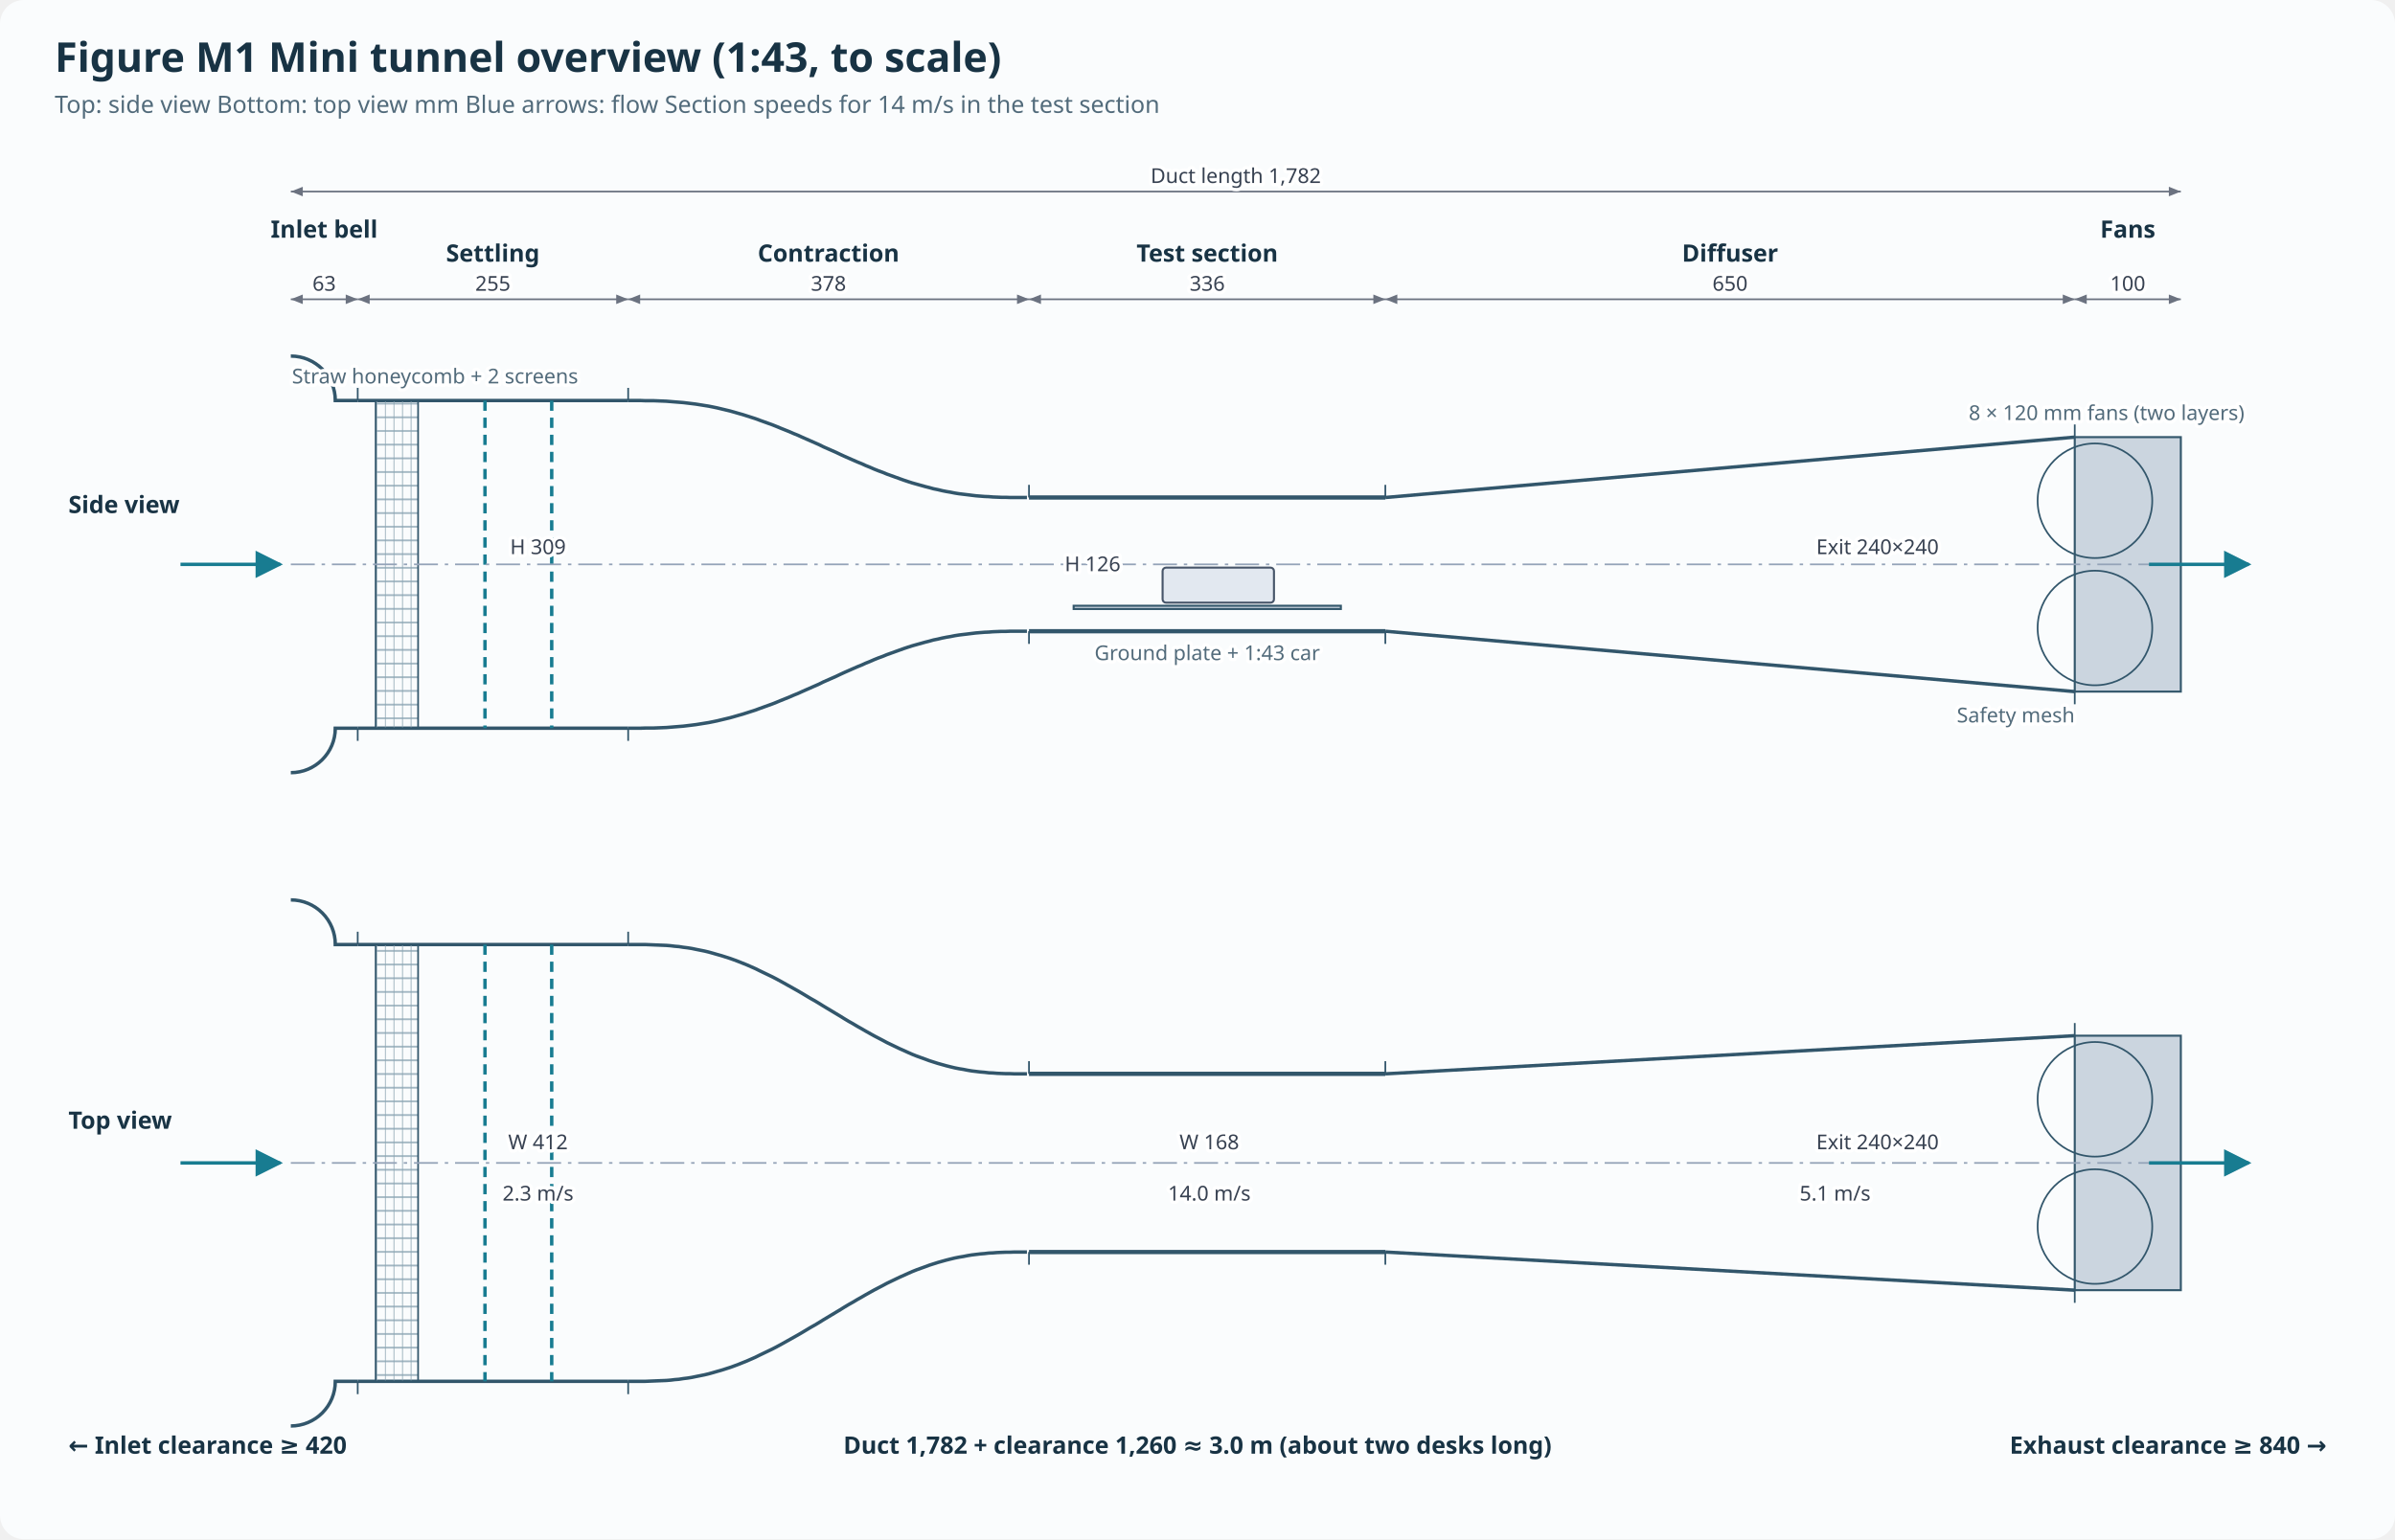
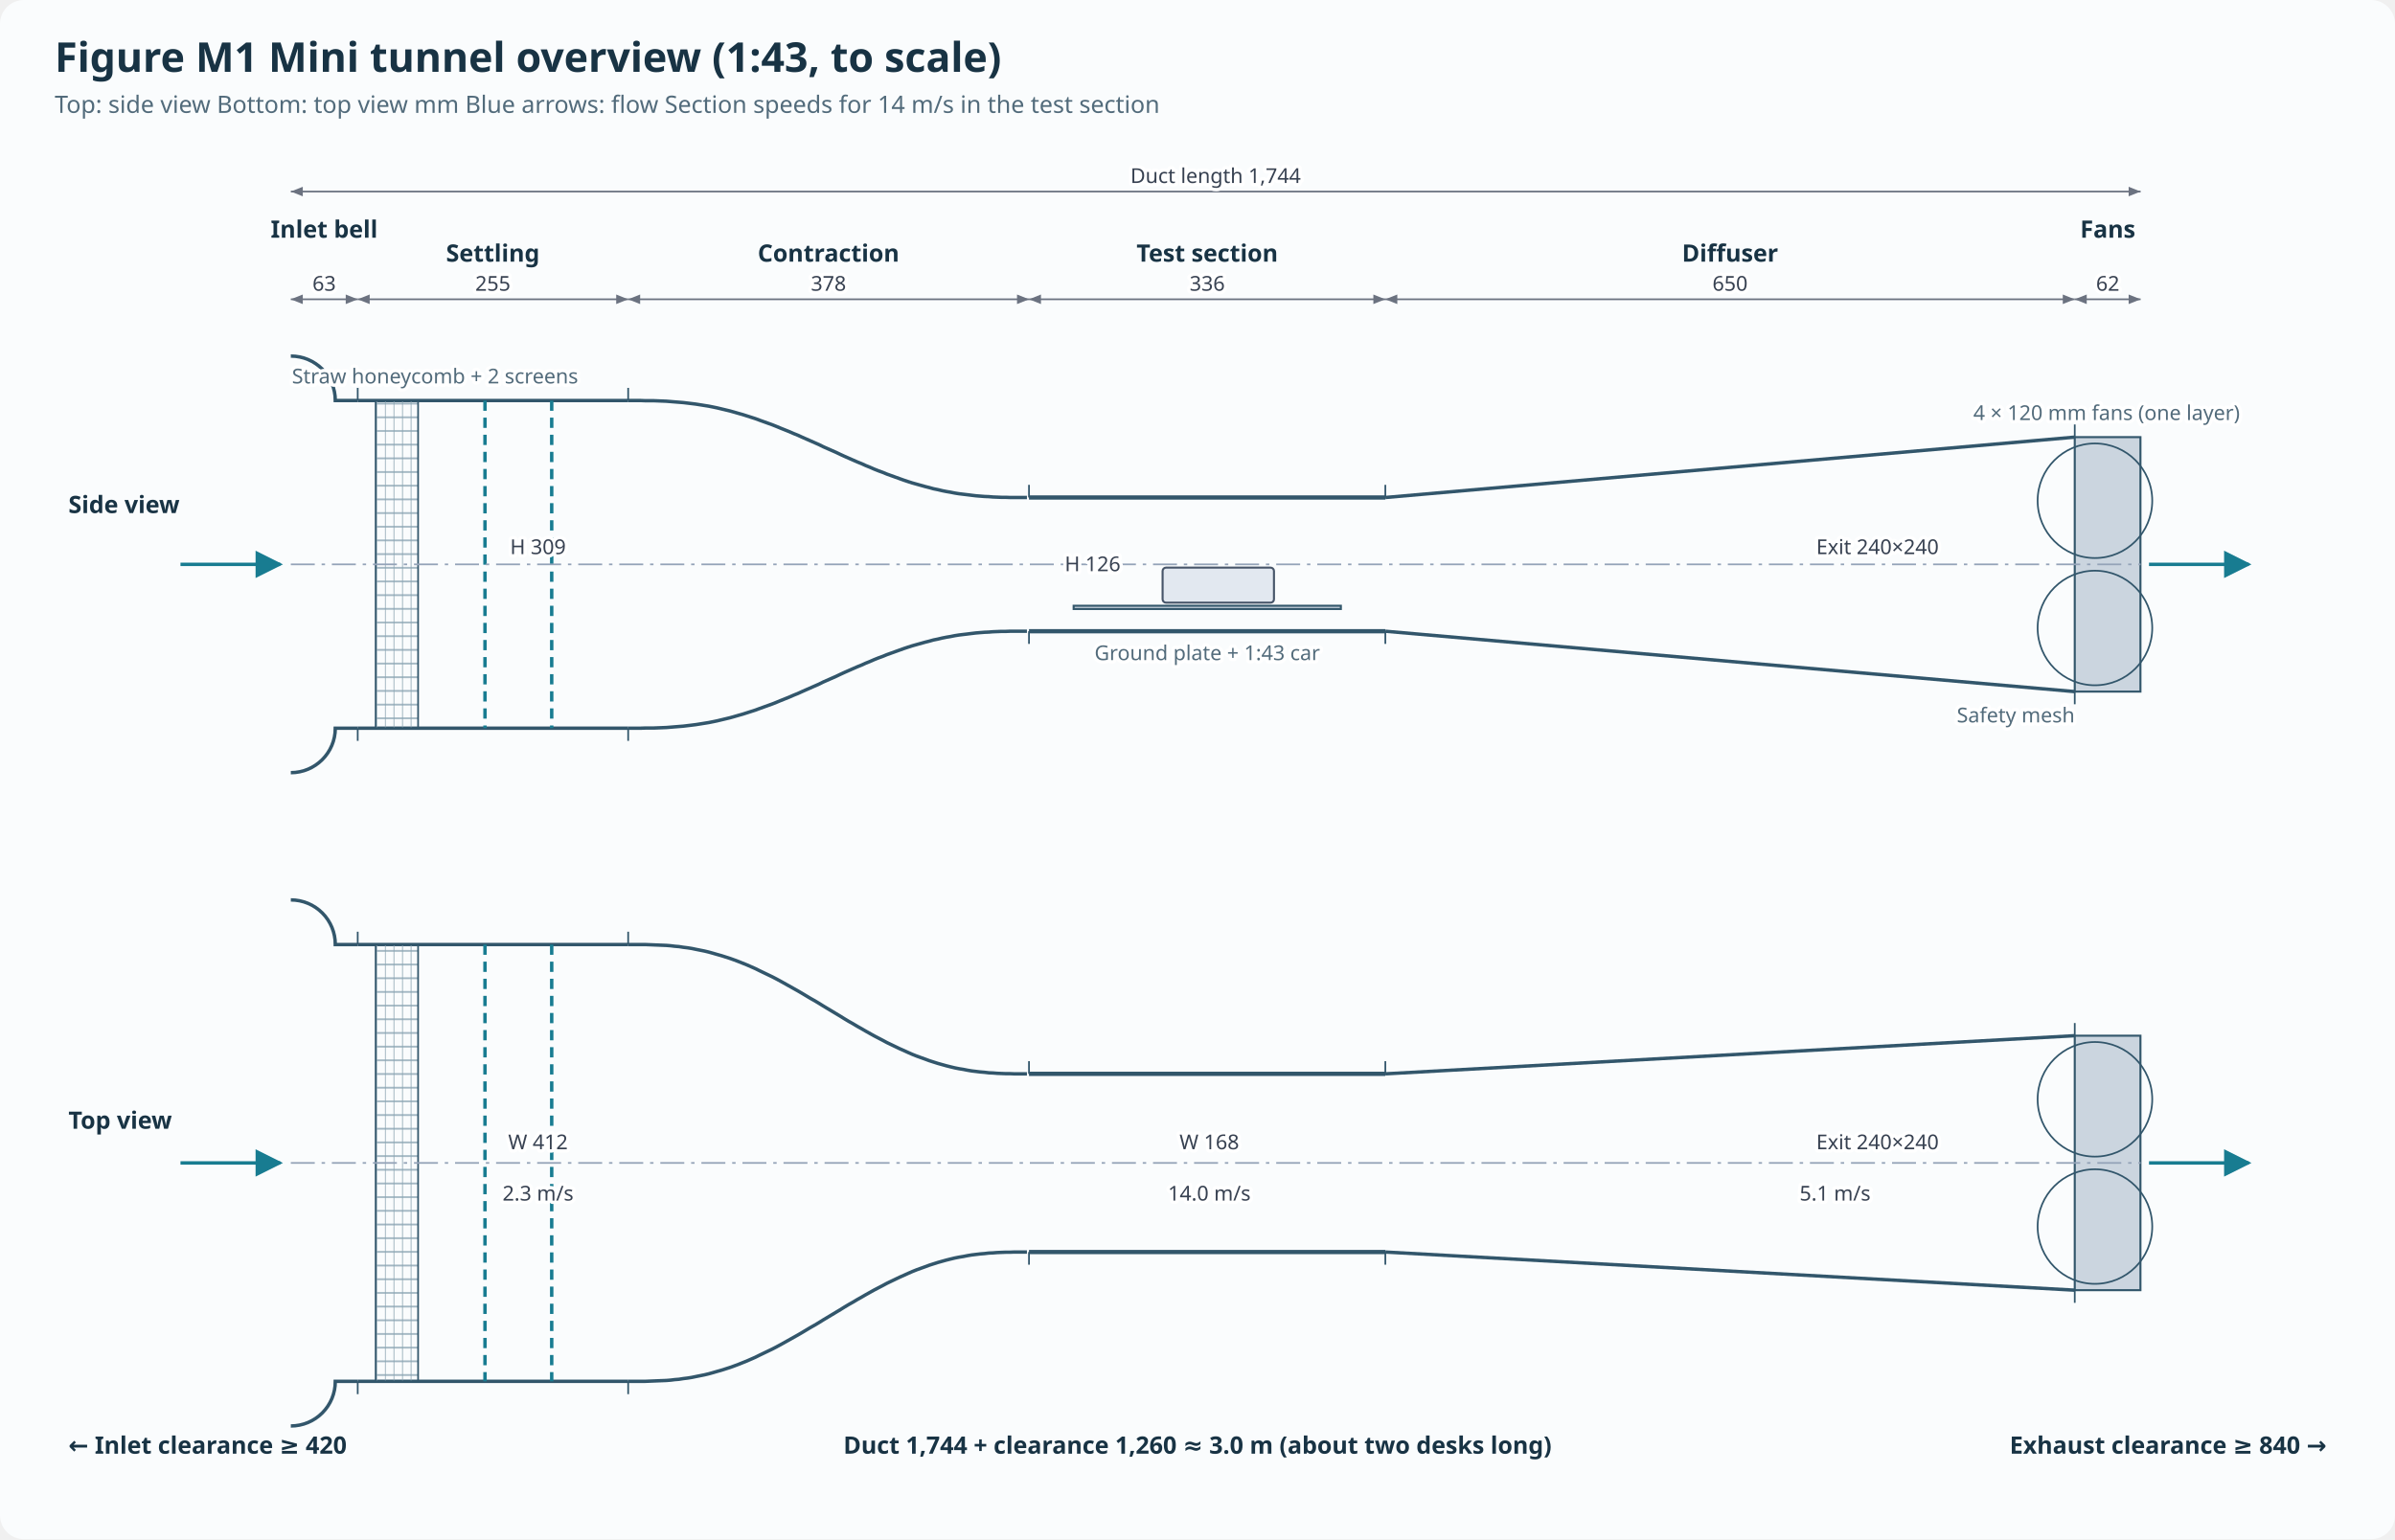
<svg xmlns="http://www.w3.org/2000/svg" width="1400" height="900" viewBox="0 0 1400 900" role="img" aria-labelledby="title desc">
  <defs>
    <marker id="a" viewBox="0 0 10 10" refX="10" refY="5" markerWidth="7" markerHeight="7" orient="auto-start-reverse">
      <path d="M0,1 L10,5 L0,9 z" fill="#6b7280" />
    </marker>
    <marker id="f" viewBox="0 0 10 10" refX="9" refY="5" markerWidth="8" markerHeight="8" orient="auto">
      <path d="M0,0 L10,5 L0,10 z" fill="#187c91" />
    </marker>
    <marker id="o" viewBox="0 0 10 10" refX="9" refY="5" markerWidth="7" markerHeight="7" orient="auto">
      <path d="M0,0 L10,5 L0,10 z" fill="#c2410c" />
    </marker>
    <pattern id="hc" width="5" height="8" patternUnits="userSpaceOnUse">
      <path d="M0 0V8 M0 4H5" stroke="#8aa4b2" stroke-width="0.8" />
    </pattern>
    <pattern id="hatch" width="6" height="6" patternUnits="userSpaceOnUse" patternTransform="rotate(45)">
      <path d="M0 0V6" stroke="#94a3b8" stroke-width="1" />
    </pattern>
    <style>
text{font-family:'PingFang TC','Heiti TC','Noto Sans TC','Microsoft JhengHei',sans-serif;fill:#183344}
.t{font-size:24px;font-weight:700} .st{font-size:14px;fill:#526b7b}
.l{font-size:14px;font-weight:600} .n{font-size:12px;fill:#526b7b} .d{font-size:12px;fill:#374151}
.w{font-size:12px;fill:#c2410c;font-weight:600}
.halo{paint-order:stroke;stroke:#ffffff;stroke-width:4px;stroke-linejoin:round}
.shell{stroke:#32566b;stroke-width:2;fill:#edf3f6}
.shell0{stroke:#32566b;stroke-width:2;fill:none}
.thin{stroke:#32566b;stroke-width:1;fill:none}
.pc{stroke:#32566b;stroke-width:2;fill:#e3f1f7}
.solid{stroke:#32566b;stroke-width:1.2;fill:#cbd5df}
.dark{stroke:#1f2937;stroke-width:1;fill:#4b5563}
.car{stroke:#475569;stroke-width:1.2;fill:#e2e8f0}
.air{stroke:#187c91;stroke-width:2;fill:none}
.airf{fill:#187c91}
.scr{stroke:#187c91;stroke-width:2;stroke-dasharray:6 4;fill:none}
.dim{stroke:#6b7280;stroke-width:1;fill:none}
.ext{stroke:#9ca3af;stroke-width:0.8;fill:none}
.guide{stroke:#cbd5e1;stroke-width:0.8;stroke-dasharray:3 4;fill:none}
.tbd{stroke:#c2410c;stroke-width:1.4;stroke-dasharray:5 3;fill:none}
.tbdf{stroke:#c2410c;stroke-width:1.4;stroke-dasharray:5 3;fill:#fff7ed}
.cl{stroke:#94a3b8;stroke-width:1;stroke-dasharray:14 4 2 4;fill:none}
.grid{stroke:#e5e7eb;stroke-width:1;fill:none}
.axis{stroke:#374151;stroke-width:1.2;fill:none}
.c1{stroke:#187c91;stroke-width:2.5;fill:none} .c2{stroke:#7c3aed;stroke-width:2.5;fill:none}
.c3{stroke:#187c91;stroke-width:2;stroke-dasharray:6 4;fill:none}
.bar{fill:#187c91} .bar2{fill:#94a3b8}
.hc{fill:url(#hc);stroke:#32566b;stroke-width:1}
</style>
  </defs>
  <rect width="1400" height="900" rx="14" fill="#fafcfd" />
  <text x="32.0" y="42.0" class="t" text-anchor="start">Figure M1  Mini tunnel overview (1:43, to scale)</text>
  <text x="32.0" y="66.0" class="st" text-anchor="start">Top: side view   Bottom: top view   mm   Blue arrows: flow   Section speeds for 14 m/s in the test section</text>
  <path d="M209.1,234.2 L196.0,234.2 A26.0,26.0 0 0 0 170.0,208.2" class="shell0" />
  <line x1="209.1" y1="234.2" x2="367.2" y2="234.2" class="shell0" />
  <polyline points="367.2,234.2 369.6,234.2 372.1,234.2 374.6,234.2 377.1,234.3 379.6,234.3 382.0,234.3 384.5,234.4 387.0,234.5 389.5,234.6 392.0,234.8 394.4,235.0 396.9,235.2 399.4,235.4 401.9,235.7 404.4,236.0 406.8,236.3 409.3,236.7 411.8,237.1 414.3,237.5 416.8,238.0 419.2,238.5 421.7,239.1 424.2,239.7 426.7,240.3 429.2,241.0 431.6,241.7 434.1,242.4 436.6,243.2 439.1,244.0 441.6,244.8 444.0,245.7 446.5,246.6 449.0,247.5 451.5,248.4 454.0,249.4 456.4,250.4 458.9,251.4 461.4,252.4 463.9,253.5 466.4,254.5 468.8,255.6 471.3,256.7 473.8,257.8 476.3,258.9 478.8,260.0 481.2,261.2 483.7,262.3 486.2,263.4 488.7,264.5 491.2,265.7 493.6,266.8 496.1,267.9 498.6,269.0 501.1,270.1 503.6,271.1 506.0,272.2 508.5,273.2 511.0,274.3 513.5,275.3 516.0,276.2 518.4,277.2 520.9,278.1 523.4,279.0 525.9,279.9 528.4,280.8 530.8,281.6 533.3,282.4 535.8,283.1 538.3,283.8 540.8,284.5 543.2,285.1 545.7,285.8 548.2,286.3 550.7,286.9 553.2,287.4 555.6,287.8 558.1,288.3 560.6,288.7 563.1,289.0 565.6,289.3 568.0,289.6 570.5,289.9 573.0,290.1 575.5,290.3 578.0,290.4 580.4,290.6 582.9,290.7 585.4,290.8 587.9,290.8 590.4,290.9 592.8,290.9 595.3,290.9 597.8,290.9 600.3,290.9" class="shell0" />
  <line x1="601.5" y1="290.9" x2="809.8" y2="290.9" class="shell0" style="stroke-width:2.5" />
  <line x1="809.8" y1="290.9" x2="1212.8" y2="255.6" class="shell0" />
  <path d="M209.1,425.8 L196.0,425.8 A26.0,26.0 0 0 1 170.0,451.8" class="shell0" />
  <line x1="209.1" y1="425.8" x2="367.2" y2="425.8" class="shell0" />
  <polyline points="367.2,425.8 369.6,425.8 372.1,425.8 374.6,425.8 377.1,425.7 379.6,425.7 382.0,425.7 384.5,425.6 387.0,425.5 389.5,425.4 392.0,425.2 394.4,425.0 396.9,424.8 399.4,424.6 401.9,424.3 404.4,424.0 406.8,423.7 409.3,423.3 411.8,422.9 414.3,422.5 416.8,422.0 419.2,421.5 421.7,420.9 424.2,420.3 426.7,419.7 429.2,419.0 431.6,418.3 434.1,417.6 436.6,416.8 439.1,416.0 441.6,415.2 444.0,414.3 446.5,413.4 449.0,412.5 451.5,411.6 454.0,410.6 456.4,409.6 458.9,408.6 461.4,407.6 463.9,406.5 466.4,405.5 468.8,404.4 471.3,403.3 473.8,402.2 476.3,401.1 478.8,400.0 481.2,398.8 483.7,397.7 486.2,396.6 488.7,395.5 491.2,394.3 493.6,393.2 496.1,392.1 498.6,391.0 501.1,389.9 503.6,388.9 506.0,387.8 508.5,386.8 511.0,385.7 513.5,384.7 516.0,383.8 518.4,382.8 520.9,381.9 523.4,381.0 525.9,380.1 528.4,379.2 530.8,378.4 533.3,377.6 535.8,376.9 538.3,376.2 540.8,375.5 543.2,374.9 545.7,374.2 548.2,373.7 550.7,373.1 553.2,372.6 555.6,372.2 558.1,371.7 560.6,371.3 563.1,371.0 565.6,370.7 568.0,370.4 570.5,370.1 573.0,369.9 575.5,369.7 578.0,369.6 580.4,369.4 582.9,369.3 585.4,369.2 587.9,369.2 590.4,369.1 592.8,369.1 595.3,369.1 597.8,369.1 600.3,369.1" class="shell0" />
  <line x1="601.5" y1="369.1" x2="809.8" y2="369.1" class="shell0" style="stroke-width:2.5" />
  <line x1="809.8" y1="369.1" x2="1212.8" y2="404.4" class="shell0" />
  <line x1="209.1" y1="226.8" x2="209.1" y2="234.2" class="thin" />
  <line x1="209.1" y1="433.2" x2="209.1" y2="425.8" class="thin" />
  <line x1="367.2" y1="226.8" x2="367.2" y2="234.2" class="thin" />
  <line x1="367.2" y1="433.2" x2="367.2" y2="425.8" class="thin" />
  <line x1="601.5" y1="283.5" x2="601.5" y2="290.9" class="thin" />
  <line x1="601.5" y1="376.5" x2="601.5" y2="369.1" class="thin" />
  <line x1="809.8" y1="283.5" x2="809.8" y2="290.9" class="thin" />
  <line x1="809.8" y1="376.5" x2="809.8" y2="369.1" class="thin" />
  <line x1="1212.8" y1="248.2" x2="1212.8" y2="255.6" class="thin" />
  <line x1="1212.8" y1="411.8" x2="1212.8" y2="404.4" class="thin" />
  <rect x="219.6" y="234.2" width="24.8" height="191.6" class="hc" />
  <line x1="283.5" y1="234.2" x2="283.5" y2="425.8" class="scr" />
  <line x1="322.5" y1="234.2" x2="322.5" y2="425.8" class="scr" />
  <line x1="1214.7" y1="255.6" x2="1214.7" y2="404.4" class="scr" />
-   <rect x="1212.8" y="255.6" width="62.0" height="148.8" class="solid" />
+   <rect x="1212.8" y="255.6" width="38.4" height="148.8" class="solid" />
  <circle cx="1224.6" cy="367.2" r="33.5" class="thin" />
  <circle cx="1224.6" cy="292.8" r="33.5" class="thin" />
-   <line x1="170.0" y1="330.0" x2="1274.8" y2="330.0" class="cl" />
+   <line x1="170.0" y1="330.0" x2="1251.3" y2="330.0" class="cl" />
  <path d="M209.1,552.3 L196.0,552.3 A26.0,26.0 0 0 0 170.0,526.2" class="shell0" />
  <line x1="209.1" y1="552.3" x2="367.2" y2="552.3" class="shell0" />
  <polyline points="367.2,552.3 369.6,552.3 372.1,552.3 374.6,552.3 377.1,552.3 379.6,552.4 382.0,552.5 384.5,552.6 387.0,552.7 389.5,552.8 392.0,553.0 394.4,553.3 396.9,553.5 399.4,553.9 401.9,554.2 404.4,554.6 406.8,555.1 409.3,555.6 411.8,556.1 414.3,556.7 416.8,557.4 419.2,558.1 421.7,558.8 424.2,559.6 426.7,560.4 429.2,561.3 431.6,562.2 434.1,563.2 436.6,564.2 439.1,565.3 441.6,566.4 444.0,567.6 446.5,568.8 449.0,570.0 451.5,571.2 454.0,572.5 456.4,573.8 458.9,575.2 461.4,576.6 463.9,578.0 466.4,579.4 468.8,580.8 471.3,582.3 473.8,583.8 476.3,585.2 478.8,586.7 481.2,588.2 483.7,589.7 486.2,591.2 488.7,592.7 491.2,594.2 493.6,595.7 496.1,597.2 498.6,598.6 501.1,600.1 503.6,601.5 506.0,602.9 508.5,604.3 511.0,605.7 513.5,607.0 516.0,608.3 518.4,609.6 520.9,610.8 523.4,612.0 525.9,613.2 528.4,614.3 530.8,615.4 533.3,616.5 535.8,617.5 538.3,618.4 540.8,619.3 543.2,620.2 545.7,621.0 548.2,621.8 550.7,622.5 553.2,623.2 555.6,623.8 558.1,624.4 560.6,624.9 563.1,625.3 565.6,625.8 568.0,626.2 570.5,626.5 573.0,626.8 575.5,627.0 578.0,627.3 580.4,627.4 582.9,627.6 585.4,627.7 587.9,627.8 590.4,627.8 592.8,627.9 595.3,627.9 597.8,627.9 600.3,627.9" class="shell0" />
  <line x1="601.5" y1="627.9" x2="809.8" y2="627.9" class="shell0" style="stroke-width:2.5" />
  <line x1="809.8" y1="627.9" x2="1212.8" y2="605.6" class="shell0" />
  <path d="M209.1,807.7 L196.0,807.7 A26.0,26.0 0 0 1 170.0,833.8" class="shell0" />
  <line x1="209.1" y1="807.7" x2="367.2" y2="807.7" class="shell0" />
  <polyline points="367.2,807.7 369.6,807.7 372.1,807.7 374.6,807.7 377.1,807.7 379.6,807.6 382.0,807.5 384.5,807.4 387.0,807.3 389.5,807.2 392.0,807.0 394.4,806.7 396.9,806.5 399.4,806.1 401.9,805.8 404.4,805.4 406.8,804.9 409.3,804.4 411.8,803.9 414.3,803.3 416.8,802.6 419.2,801.9 421.7,801.2 424.2,800.4 426.7,799.6 429.2,798.7 431.6,797.8 434.1,796.8 436.6,795.8 439.1,794.7 441.6,793.6 444.0,792.4 446.5,791.2 449.0,790.0 451.5,788.8 454.0,787.5 456.4,786.2 458.9,784.8 461.4,783.4 463.9,782.0 466.4,780.6 468.8,779.2 471.3,777.7 473.8,776.2 476.3,774.8 478.8,773.3 481.2,771.8 483.7,770.3 486.2,768.8 488.7,767.3 491.2,765.8 493.6,764.3 496.1,762.8 498.6,761.4 501.1,759.9 503.6,758.5 506.0,757.1 508.5,755.7 511.0,754.3 513.5,753.0 516.0,751.7 518.4,750.4 520.9,749.2 523.4,748.0 525.9,746.8 528.4,745.7 530.8,744.6 533.3,743.5 535.8,742.5 538.3,741.6 540.8,740.7 543.2,739.8 545.7,739.0 548.2,738.2 550.7,737.5 553.2,736.8 555.6,736.2 558.1,735.6 560.6,735.1 563.1,734.7 565.6,734.2 568.0,733.8 570.5,733.5 573.0,733.2 575.5,733.0 578.0,732.7 580.4,732.6 582.9,732.4 585.4,732.3 587.9,732.2 590.4,732.2 592.8,732.1 595.3,732.1 597.8,732.1 600.3,732.1" class="shell0" />
  <line x1="601.5" y1="732.1" x2="809.8" y2="732.1" class="shell0" style="stroke-width:2.5" />
  <line x1="809.8" y1="732.1" x2="1212.8" y2="754.4" class="shell0" />
  <line x1="209.1" y1="544.8" x2="209.1" y2="552.3" class="thin" />
  <line x1="209.1" y1="815.2" x2="209.1" y2="807.7" class="thin" />
  <line x1="367.2" y1="544.8" x2="367.2" y2="552.3" class="thin" />
  <line x1="367.2" y1="815.2" x2="367.2" y2="807.7" class="thin" />
  <line x1="601.5" y1="620.5" x2="601.5" y2="627.9" class="thin" />
  <line x1="601.5" y1="739.5" x2="601.5" y2="732.1" class="thin" />
  <line x1="809.8" y1="620.5" x2="809.8" y2="627.9" class="thin" />
  <line x1="809.8" y1="739.5" x2="809.8" y2="732.1" class="thin" />
  <line x1="1212.8" y1="598.2" x2="1212.8" y2="605.6" class="thin" />
  <line x1="1212.8" y1="761.8" x2="1212.8" y2="754.4" class="thin" />
  <rect x="219.6" y="552.3" width="24.8" height="255.4" class="hc" />
  <line x1="283.5" y1="552.3" x2="283.5" y2="807.7" class="scr" />
  <line x1="322.5" y1="552.3" x2="322.5" y2="807.7" class="scr" />
  <line x1="1214.7" y1="605.6" x2="1214.7" y2="754.4" class="scr" />
-   <rect x="1212.8" y="605.6" width="62.0" height="148.8" class="solid" />
+   <rect x="1212.8" y="605.6" width="38.4" height="148.8" class="solid" />
  <circle cx="1224.6" cy="717.2" r="33.5" class="thin" />
  <circle cx="1224.6" cy="642.8" r="33.5" class="thin" />
-   <line x1="170.0" y1="680.0" x2="1274.8" y2="680.0" class="cl" />
+   <line x1="170.0" y1="680.0" x2="1251.3" y2="680.0" class="cl" />
  <line x1="105.5" y1="330.0" x2="163.8" y2="330.0" class="air" marker-end="url(#f)" />
  <line x1="1256.2" y1="330.0" x2="1314.5" y2="330.0" class="air" marker-end="url(#f)" />
  <line x1="105.5" y1="680.0" x2="163.8" y2="680.0" class="air" marker-end="url(#f)" />
  <line x1="1256.2" y1="680.0" x2="1314.5" y2="680.0" class="air" marker-end="url(#f)" />
  <rect x="627.6" y="354.2" width="156.2" height="1.9" class="solid" />
  <rect x="679.6" y="331.9" width="65.1" height="20.5" class="car" rx="2" />
  <text x="40.0" y="300.0" class="l" text-anchor="start">Side view</text>
  <text x="40.0" y="660.0" class="l" text-anchor="start">Top view</text>
  <line x1="170.0" y1="175.0" x2="209.1" y2="175.0" class="dim" marker-start="url(#a)" marker-end="url(#a)" />
  <text x="189.5" y="170.0" class="d halo" text-anchor="middle">63</text>
  <text x="189.5" y="139.0" class="l" text-anchor="middle">Inlet bell</text>
  <line x1="209.1" y1="175.0" x2="367.2" y2="175.0" class="dim" marker-start="url(#a)" marker-end="url(#a)" />
  <text x="288.1" y="170.0" class="d halo" text-anchor="middle">255</text>
  <text x="288.1" y="153.0" class="l" text-anchor="middle">Settling</text>
  <line x1="367.2" y1="175.0" x2="601.5" y2="175.0" class="dim" marker-start="url(#a)" marker-end="url(#a)" />
  <text x="484.3" y="170.0" class="d halo" text-anchor="middle">378</text>
  <text x="484.3" y="153.0" class="l" text-anchor="middle">Contraction</text>
  <line x1="601.5" y1="175.0" x2="809.8" y2="175.0" class="dim" marker-start="url(#a)" marker-end="url(#a)" />
  <text x="705.7" y="170.0" class="d halo" text-anchor="middle">336</text>
  <text x="705.7" y="153.0" class="l" text-anchor="middle">Test section</text>
  <line x1="809.8" y1="175.0" x2="1212.8" y2="175.0" class="dim" marker-start="url(#a)" marker-end="url(#a)" />
  <text x="1011.3" y="170.0" class="d halo" text-anchor="middle">650</text>
  <text x="1011.3" y="153.0" class="l" text-anchor="middle">Diffuser</text>
-   <line x1="1212.8" y1="175.0" x2="1274.8" y2="175.0" class="dim" marker-start="url(#a)" marker-end="url(#a)" />
-   <text x="1243.8" y="170.0" class="d halo" text-anchor="middle">100</text>
-   <text x="1243.8" y="139.0" class="l" text-anchor="middle">Fans</text>
-   <line x1="170.0" y1="112.0" x2="1274.8" y2="112.0" class="dim" marker-start="url(#a)" marker-end="url(#a)" />
-   <text x="722.4" y="107.0" class="d halo" text-anchor="middle">Duct length 1,782</text>
+   <line x1="1212.8" y1="175.0" x2="1251.3" y2="175.0" class="dim" marker-start="url(#a)" marker-end="url(#a)" />
+   <text x="1232.1" y="170.0" class="d halo" text-anchor="middle">62</text>
+   <text x="1232.1" y="139.0" class="l" text-anchor="middle">Fans</text>
+   <line x1="170.0" y1="112.0" x2="1251.3" y2="112.0" class="dim" marker-start="url(#a)" marker-end="url(#a)" />
+   <text x="710.6" y="107.0" class="d halo" text-anchor="middle">Duct length 1,744</text>
  <text x="314.5" y="324.0" class="d halo" text-anchor="middle">H 309</text>
  <text x="638.7" y="334.0" class="d halo" text-anchor="middle">H 126</text>
  <text x="1097.5" y="324.0" class="d halo" text-anchor="middle">Exit 240×240</text>
  <text x="314.5" y="672.0" class="d halo" text-anchor="middle">W 412</text>
  <text x="706.9" y="672.0" class="d halo" text-anchor="middle">W 168</text>
  <text x="1097.5" y="672.0" class="d halo" text-anchor="middle">Exit 240×240</text>
  <text x="314.5" y="702.0" class="d halo" text-anchor="middle">2.3 m/s</text>
  <text x="706.9" y="702.0" class="d halo" text-anchor="middle">14.0 m/s</text>
  <text x="1072.7" y="702.0" class="d halo" text-anchor="middle">5.1 m/s</text>
  <text x="254.3" y="224.2" class="n halo" text-anchor="middle">Straw honeycomb + 2 screens</text>
-   <text x="1231.4" y="245.6" class="n halo" text-anchor="middle">8 × 120 mm fans (two layers)</text>
+   <text x="1231.4" y="245.6" class="n halo" text-anchor="middle">4 × 120 mm fans (one layer)</text>
  <text x="1212.8" y="422.4" class="n halo" text-anchor="end">Safety mesh</text>
  <text x="705.7" y="386.0" class="n halo" text-anchor="middle">Ground plate + 1:43 car</text>
  <text x="40.0" y="850.0" class="l" text-anchor="start">← Inlet clearance ≥ 420</text>
  <text x="1360.0" y="850.0" class="l" text-anchor="end">Exhaust clearance ≥ 840 →</text>
-   <text x="700.0" y="850.0" class="l" text-anchor="middle">Duct 1,782 + clearance 1,260 ≈ 3.0 m (about two desks long)</text>
+   <text x="700.0" y="850.0" class="l" text-anchor="middle">Duct 1,744 + clearance 1,260 ≈ 3.0 m (about two desks long)</text>
</svg>
